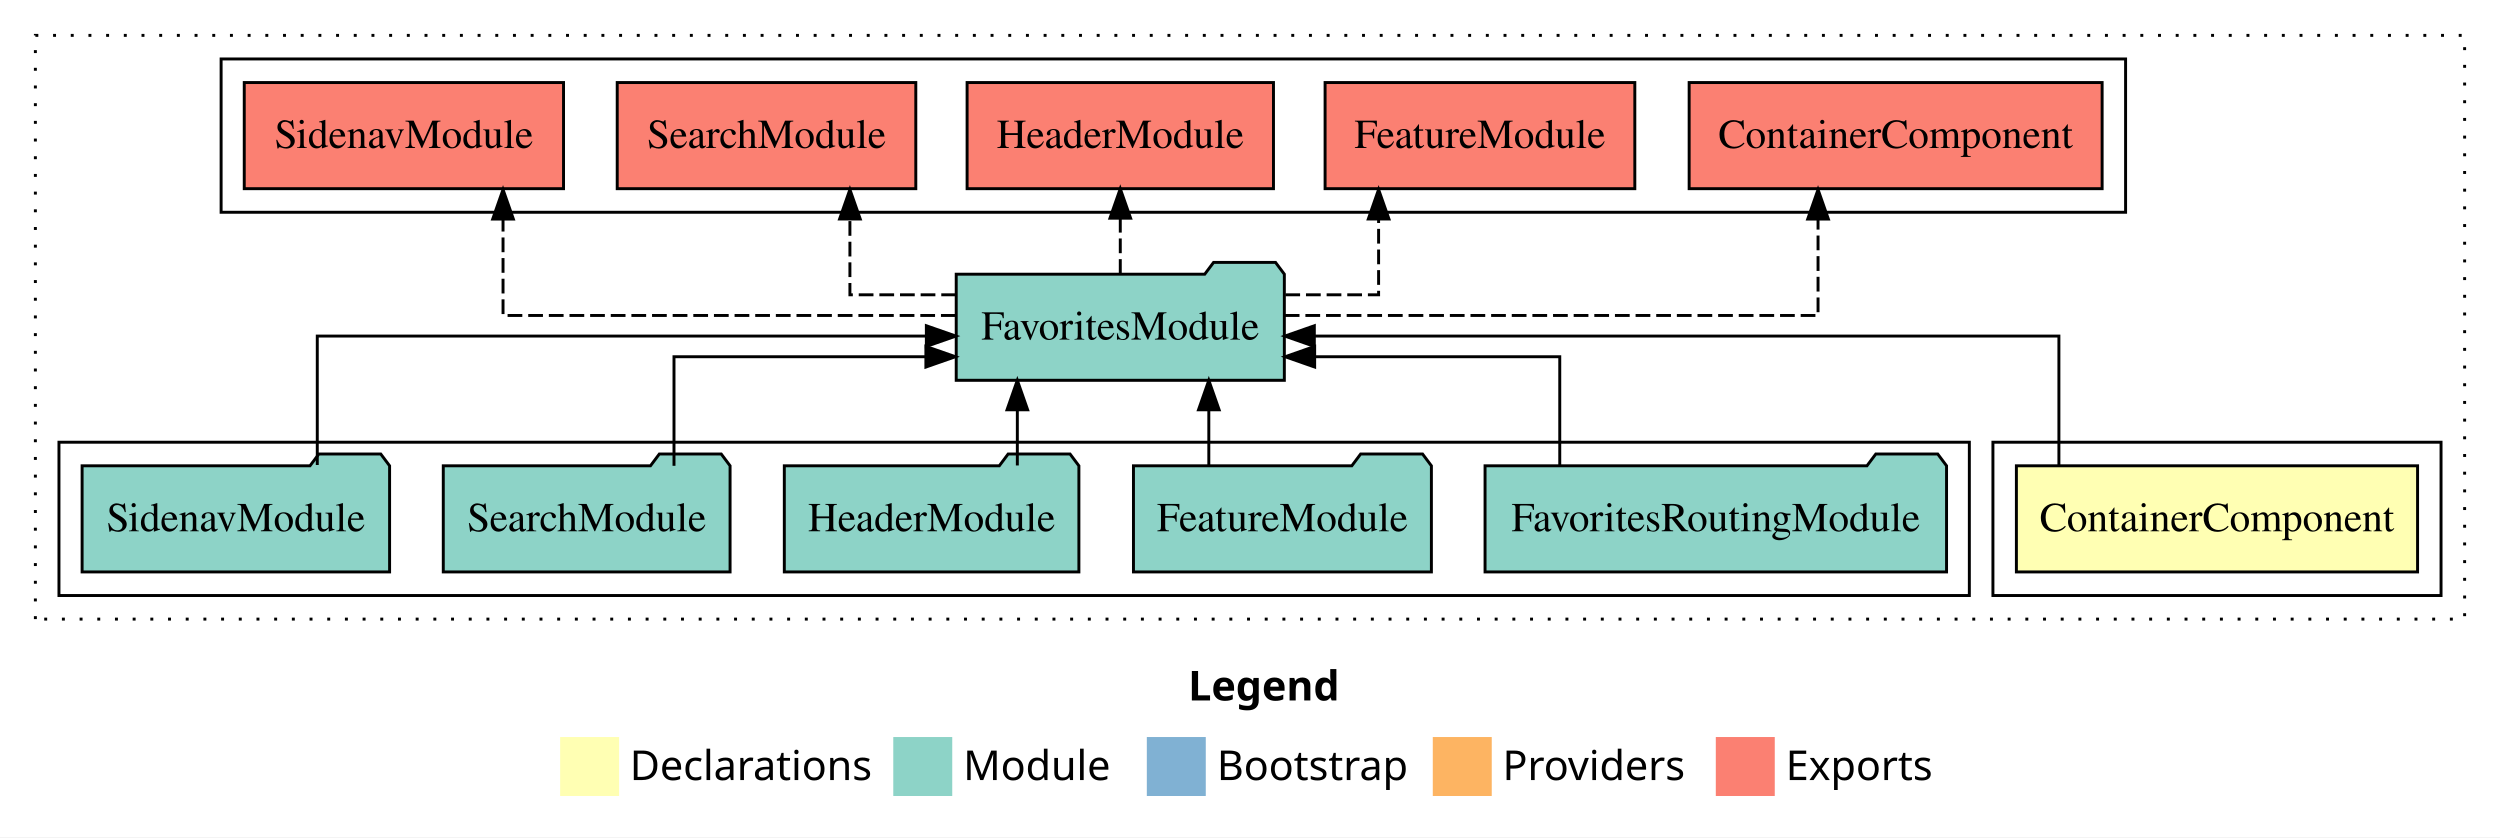
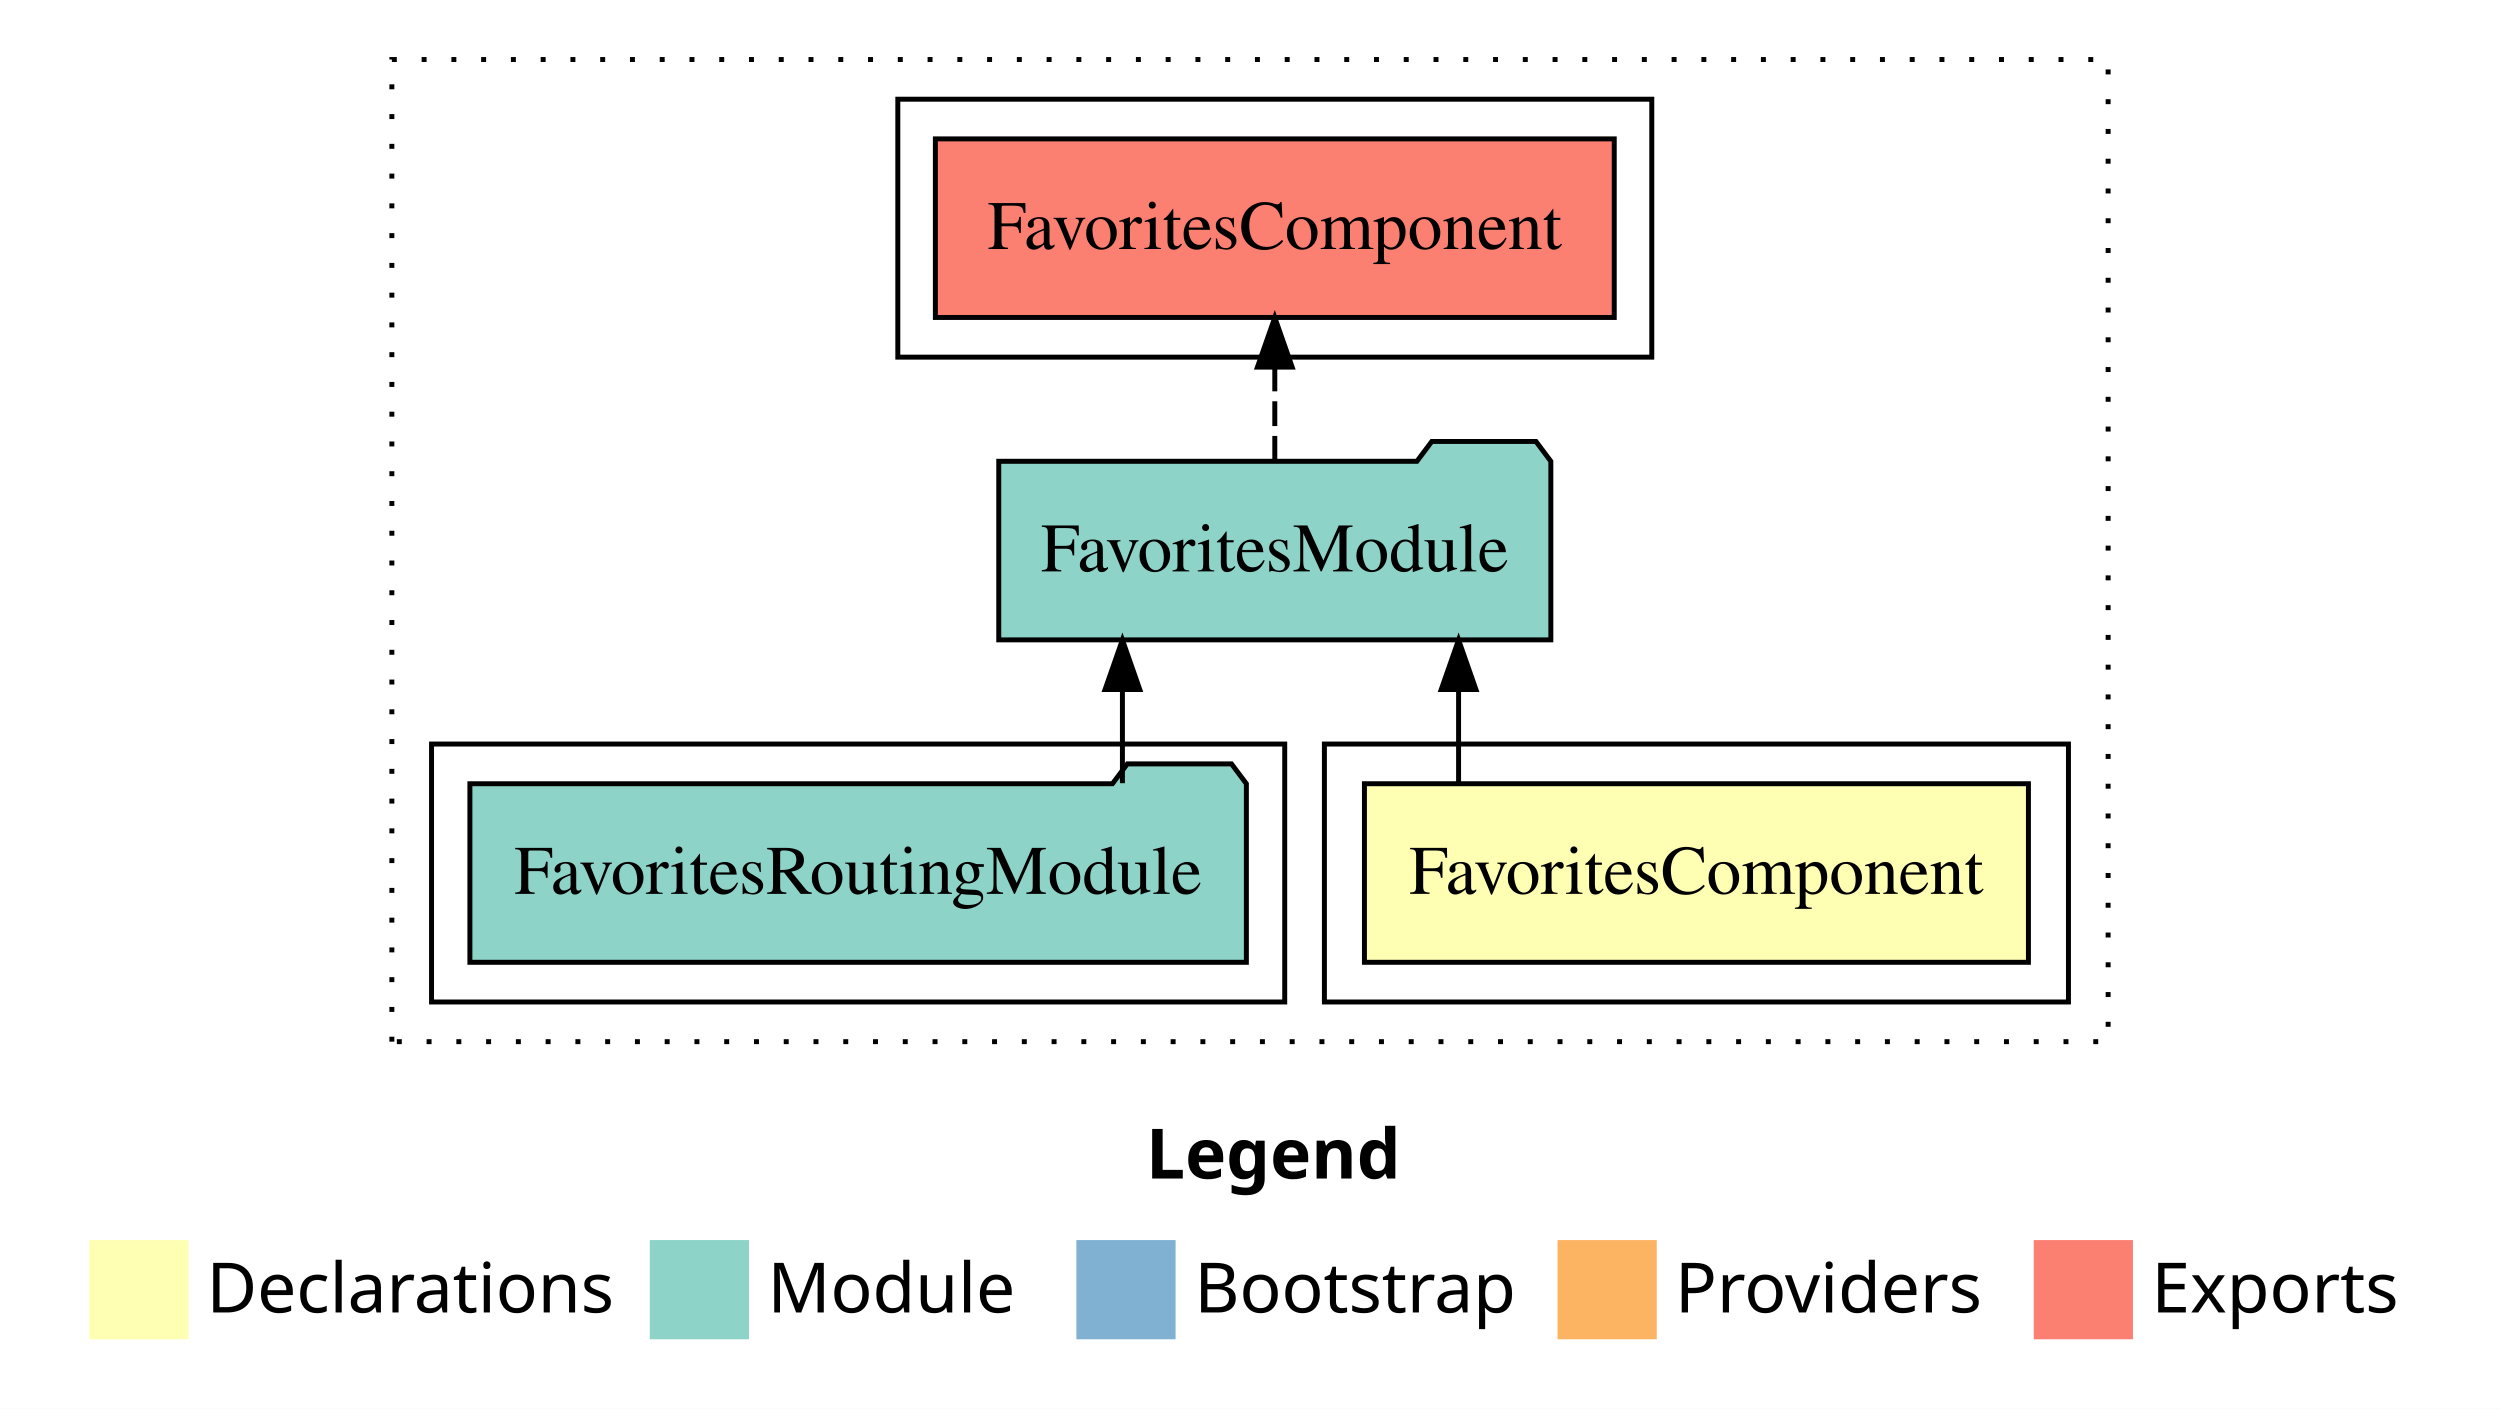
- <svg xmlns="http://www.w3.org/2000/svg" width="848pt" height="284pt" viewBox="0.00 0.00 848.00 284.00">
+ <svg xmlns="http://www.w3.org/2000/svg" width="504pt" height="284pt" viewBox="0.00 0.00 504.00 284.00">
  <g id="graph0" class="graph" transform="scale(1 1) rotate(0) translate(4 280)">
-     <polygon fill="white" stroke="transparent" points="-4,4 -4,-280 844,-280 844,4 -4,4" />
-     <text text-anchor="start" x="399.01" y="-42.4" font-family="sans-serif" font-weight="bold" font-size="14.00">Legend</text>
-     <polygon fill="#ffffb3" stroke="transparent" points="186,-10 186,-30 206,-30 206,-10 186,-10" />
-     <text text-anchor="start" x="209.63" y="-15.4" font-family="sans-serif" font-size="14.00">  Declarations</text>
-     <polygon fill="#8dd3c7" stroke="transparent" points="299,-10 299,-30 319,-30 319,-10 299,-10" />
-     <text text-anchor="start" x="322.73" y="-15.4" font-family="sans-serif" font-size="14.00">  Module</text>
-     <polygon fill="#80b1d3" stroke="transparent" points="385,-10 385,-30 405,-30 405,-10 385,-10" />
-     <text text-anchor="start" x="408.78" y="-15.4" font-family="sans-serif" font-size="14.00">  Bootstrap</text>
-     <polygon fill="#fdb462" stroke="transparent" points="482,-10 482,-30 502,-30 502,-10 482,-10" />
-     <text text-anchor="start" x="505.67" y="-15.4" font-family="sans-serif" font-size="14.00">  Providers</text>
-     <polygon fill="#fb8072" stroke="transparent" points="578,-10 578,-30 598,-30 598,-10 578,-10" />
-     <text text-anchor="start" x="601.73" y="-15.4" font-family="sans-serif" font-size="14.00">  Exports</text>
+     <polygon fill="white" stroke="transparent" points="-4,4 -4,-280 500,-280 500,4 -4,4" />
+     <text text-anchor="start" x="227.01" y="-42.4" font-family="sans-serif" font-weight="bold" font-size="14.00">Legend</text>
+     <polygon fill="#ffffb3" stroke="transparent" points="14,-10 14,-30 34,-30 34,-10 14,-10" />
+     <text text-anchor="start" x="37.63" y="-15.4" font-family="sans-serif" font-size="14.00">  Declarations</text>
+     <polygon fill="#8dd3c7" stroke="transparent" points="127,-10 127,-30 147,-30 147,-10 127,-10" />
+     <text text-anchor="start" x="150.73" y="-15.4" font-family="sans-serif" font-size="14.00">  Module</text>
+     <polygon fill="#80b1d3" stroke="transparent" points="213,-10 213,-30 233,-30 233,-10 213,-10" />
+     <text text-anchor="start" x="236.78" y="-15.4" font-family="sans-serif" font-size="14.00">  Bootstrap</text>
+     <polygon fill="#fdb462" stroke="transparent" points="310,-10 310,-30 330,-30 330,-10 310,-10" />
+     <text text-anchor="start" x="333.67" y="-15.4" font-family="sans-serif" font-size="14.00">  Providers</text>
+     <polygon fill="#fb8072" stroke="transparent" points="406,-10 406,-30 426,-30 426,-10 406,-10" />
+     <text text-anchor="start" x="429.73" y="-15.4" font-family="sans-serif" font-size="14.00">  Exports</text>
    <g id="clust1" class="cluster">
-       <polygon fill="none" stroke="black" stroke-dasharray="1,5" points="8,-70 8,-268 832,-268 832,-70 8,-70" />
+       <polygon fill="none" stroke="black" stroke-dasharray="1,5" points="75,-70 75,-268 421,-268 421,-70 75,-70" />
+     </g>
+     <g id="clust2" class="cluster">
+       <polygon fill="none" stroke="black" points="263,-78 263,-130 413,-130 413,-78 263,-78" />
+     </g>
+     <g id="clust4" class="cluster">
+       <polygon fill="none" stroke="black" points="83,-78 83,-130 255,-130 255,-78 83,-78" />
    </g>
    <g id="clust5" class="cluster">
-       <polygon fill="none" stroke="black" points="71,-208 71,-260 717,-260 717,-208 71,-208" />
-     </g>
-     <g id="clust2" class="cluster">
-       <polygon fill="none" stroke="black" points="672,-78 672,-130 824,-130 824,-78 672,-78" />
-     </g>
-     <g id="clust4" class="cluster">
-       <polygon fill="none" stroke="black" points="16,-78 16,-130 664,-130 664,-78 16,-78" />
+       <polygon fill="none" stroke="black" points="177,-208 177,-260 329,-260 329,-208 177,-208" />
    </g>
    <g id="node1" class="node">
-       <polygon fill="#ffffb3" stroke="black" points="816.04,-122 679.96,-122 679.96,-86 816.04,-86 816.04,-122" />
-       <text text-anchor="middle" x="748" y="-99.8" font-family="Times,serif" font-size="14.00">ContainerComponent</text>
+       <polygon fill="#ffffb3" stroke="black" points="404.93,-122 271.07,-122 271.07,-86 404.93,-86 404.93,-122" />
+       <text text-anchor="middle" x="338" y="-99.8" font-family="Times,serif" font-size="14.00">FavoritesComponent</text>
    </g>
    <g id="node2" class="node">
-       <polygon fill="#8dd3c7" stroke="black" points="431.65,-187 428.65,-191 407.65,-191 404.65,-187 320.35,-187 320.35,-151 431.65,-151 431.65,-187" />
-       <text text-anchor="middle" x="376" y="-164.8" font-family="Times,serif" font-size="14.00">FavoritesModule</text>
+       <polygon fill="#8dd3c7" stroke="black" points="308.65,-187 305.65,-191 284.65,-191 281.65,-187 197.35,-187 197.35,-151 308.65,-151 308.65,-187" />
+       <text text-anchor="middle" x="253" y="-164.8" font-family="Times,serif" font-size="14.00">FavoritesModule</text>
    </g>
    <g id="edge1" class="edge">
-       <path fill="none" stroke="black" d="M694.38,-122.27C694.38,-140.56 694.38,-166 694.38,-166 694.38,-166 441.82,-166 441.82,-166" />
-       <polygon fill="black" stroke="black" points="441.82,-162.5 431.82,-166 441.82,-169.5 441.82,-162.5" />
+       <path fill="none" stroke="black" d="M290.05,-122.11C290.05,-122.11 290.05,-140.99 290.05,-140.99" />
+       <polygon fill="black" stroke="black" points="286.55,-140.99 290.05,-150.99 293.55,-140.99 286.55,-140.99" />
    </g>
-     <g id="node8" class="node">
-       <polygon fill="#fb8072" stroke="black" points="709.04,-252 568.96,-252 568.96,-216 709.04,-216 709.04,-252" />
-       <text text-anchor="middle" x="639" y="-229.8" font-family="Times,serif" font-size="14.00">ContainerComponent </text>
+     <g id="node4" class="node">
+       <polygon fill="#fb8072" stroke="black" points="321.43,-252 184.57,-252 184.57,-216 321.43,-216 321.43,-252" />
+       <text text-anchor="middle" x="253" y="-229.8" font-family="Times,serif" font-size="14.00">FavoritesComponent </text>
    </g>
-     <g id="edge7" class="edge">
-       <path fill="none" stroke="black" stroke-dasharray="5,2" d="M431.79,-173C501.76,-173 612.68,-173 612.68,-173 612.68,-173 612.68,-205.7 612.68,-205.7" />
-       <polygon fill="black" stroke="black" points="609.18,-205.7 612.68,-215.7 616.18,-205.7 609.18,-205.7" />
-     </g>
-     <g id="node9" class="node">
-       <polygon fill="#fb8072" stroke="black" points="550.53,-252 445.47,-252 445.47,-216 550.53,-216 550.53,-252" />
-       <text text-anchor="middle" x="498" y="-229.8" font-family="Times,serif" font-size="14.00">FeatureModule </text>
-     </g>
-     <g id="edge8" class="edge">
-       <path fill="none" stroke="black" stroke-dasharray="5,2" d="M431.99,-180C449.16,-180 463.62,-180 463.62,-180 463.62,-180 463.62,-205.72 463.62,-205.72" />
-       <polygon fill="black" stroke="black" points="460.13,-205.72 463.62,-215.72 467.13,-205.72 460.13,-205.72" />
-     </g>
-     <g id="node10" class="node">
-       <polygon fill="#fb8072" stroke="black" points="427.96,-252 324.04,-252 324.04,-216 427.96,-216 427.96,-252" />
-       <text text-anchor="middle" x="376" y="-229.8" font-family="Times,serif" font-size="14.00">HeaderModule </text>
-     </g>
-     <g id="edge9" class="edge">
-       <path fill="none" stroke="black" stroke-dasharray="5,2" d="M376,-187.11C376,-187.11 376,-205.99 376,-205.99" />
-       <polygon fill="black" stroke="black" points="372.5,-205.99 376,-215.99 379.5,-205.99 372.5,-205.99" />
-     </g>
-     <g id="node11" class="node">
-       <polygon fill="#fb8072" stroke="black" points="306.64,-252 205.36,-252 205.36,-216 306.64,-216 306.64,-252" />
-       <text text-anchor="middle" x="256" y="-229.8" font-family="Times,serif" font-size="14.00">SearchModule </text>
-     </g>
-     <g id="edge10" class="edge">
-       <path fill="none" stroke="black" stroke-dasharray="5,2" d="M320.28,-180C301.07,-180 284.29,-180 284.29,-180 284.29,-180 284.29,-205.72 284.29,-205.72" />
-       <polygon fill="black" stroke="black" points="280.79,-205.72 284.29,-215.72 287.79,-205.72 280.79,-205.72" />
-     </g>
-     <g id="node12" class="node">
-       <polygon fill="#fb8072" stroke="black" points="187.15,-252 78.85,-252 78.85,-216 187.15,-216 187.15,-252" />
-       <text text-anchor="middle" x="133" y="-229.8" font-family="Times,serif" font-size="14.00">SidenavModule </text>
-     </g>
-     <g id="edge11" class="edge">
-       <path fill="none" stroke="black" stroke-dasharray="5,2" d="M320.17,-173C258.14,-173 166.63,-173 166.63,-173 166.63,-173 166.63,-205.7 166.63,-205.7" />
-       <polygon fill="black" stroke="black" points="163.13,-205.7 166.63,-215.7 170.13,-205.7 163.13,-205.7" />
+     <g id="edge3" class="edge">
+       <path fill="none" stroke="black" stroke-dasharray="5,2" d="M253,-187.11C253,-187.11 253,-205.99 253,-205.99" />
+       <polygon fill="black" stroke="black" points="249.5,-205.99 253,-215.99 256.5,-205.99 249.5,-205.99" />
    </g>
    <g id="node3" class="node">
-       <polygon fill="#8dd3c7" stroke="black" points="656.27,-122 653.27,-126 632.27,-126 629.27,-122 499.73,-122 499.73,-86 656.27,-86 656.27,-122" />
-       <text text-anchor="middle" x="578" y="-99.8" font-family="Times,serif" font-size="14.00">FavoritesRoutingModule</text>
+       <polygon fill="#8dd3c7" stroke="black" points="247.27,-122 244.27,-126 223.27,-126 220.27,-122 90.73,-122 90.73,-86 247.27,-86 247.27,-122" />
+       <text text-anchor="middle" x="169" y="-99.8" font-family="Times,serif" font-size="14.00">FavoritesRoutingModule</text>
    </g>
    <g id="edge2" class="edge">
-       <path fill="none" stroke="black" d="M525.07,-122.01C525.07,-138.05 525.07,-159 525.07,-159 525.07,-159 441.93,-159 441.93,-159" />
-       <polygon fill="black" stroke="black" points="441.93,-155.5 431.93,-159 441.93,-162.5 441.93,-155.5" />
-     </g>
-     <g id="node4" class="node">
-       <polygon fill="#8dd3c7" stroke="black" points="481.53,-122 478.53,-126 457.53,-126 454.53,-122 380.47,-122 380.47,-86 481.53,-86 481.53,-122" />
-       <text text-anchor="middle" x="431" y="-99.8" font-family="Times,serif" font-size="14.00">FeatureModule</text>
-     </g>
-     <g id="edge3" class="edge">
-       <path fill="none" stroke="black" d="M406.03,-122.11C406.03,-122.11 406.03,-140.99 406.03,-140.99" />
-       <polygon fill="black" stroke="black" points="402.53,-140.99 406.03,-150.99 409.53,-140.99 402.53,-140.99" />
-     </g>
-     <g id="node5" class="node">
-       <polygon fill="#8dd3c7" stroke="black" points="361.96,-122 358.96,-126 337.96,-126 334.96,-122 262.04,-122 262.04,-86 361.96,-86 361.96,-122" />
-       <text text-anchor="middle" x="312" y="-99.8" font-family="Times,serif" font-size="14.00">HeaderModule</text>
-     </g>
-     <g id="edge4" class="edge">
-       <path fill="none" stroke="black" d="M341.08,-122.11C341.08,-122.11 341.08,-140.99 341.08,-140.99" />
-       <polygon fill="black" stroke="black" points="337.58,-140.99 341.08,-150.99 344.58,-140.99 337.58,-140.99" />
-     </g>
-     <g id="node6" class="node">
-       <polygon fill="#8dd3c7" stroke="black" points="243.64,-122 240.64,-126 219.64,-126 216.64,-122 146.36,-122 146.36,-86 243.64,-86 243.64,-122" />
-       <text text-anchor="middle" x="195" y="-99.8" font-family="Times,serif" font-size="14.00">SearchModule</text>
-     </g>
-     <g id="edge5" class="edge">
-       <path fill="none" stroke="black" d="M224.62,-122.01C224.62,-138.05 224.62,-159 224.62,-159 224.62,-159 310.06,-159 310.06,-159" />
-       <polygon fill="black" stroke="black" points="310.06,-162.5 320.06,-159 310.06,-155.5 310.06,-162.5" />
-     </g>
-     <g id="node7" class="node">
-       <polygon fill="#8dd3c7" stroke="black" points="128.15,-122 125.15,-126 104.15,-126 101.15,-122 23.85,-122 23.85,-86 128.15,-86 128.15,-122" />
-       <text text-anchor="middle" x="76" y="-99.8" font-family="Times,serif" font-size="14.00">SidenavModule</text>
-     </g>
-     <g id="edge6" class="edge">
-       <path fill="none" stroke="black" d="M103.62,-122.27C103.62,-140.56 103.62,-166 103.62,-166 103.62,-166 310.22,-166 310.22,-166" />
-       <polygon fill="black" stroke="black" points="310.22,-169.5 320.22,-166 310.22,-162.5 310.22,-169.5" />
+       <path fill="none" stroke="black" d="M222.28,-122.11C222.28,-122.11 222.28,-140.99 222.28,-140.99" />
+       <polygon fill="black" stroke="black" points="218.78,-140.99 222.28,-150.99 225.78,-140.99 218.78,-140.99" />
    </g>
  </g>
</svg>
